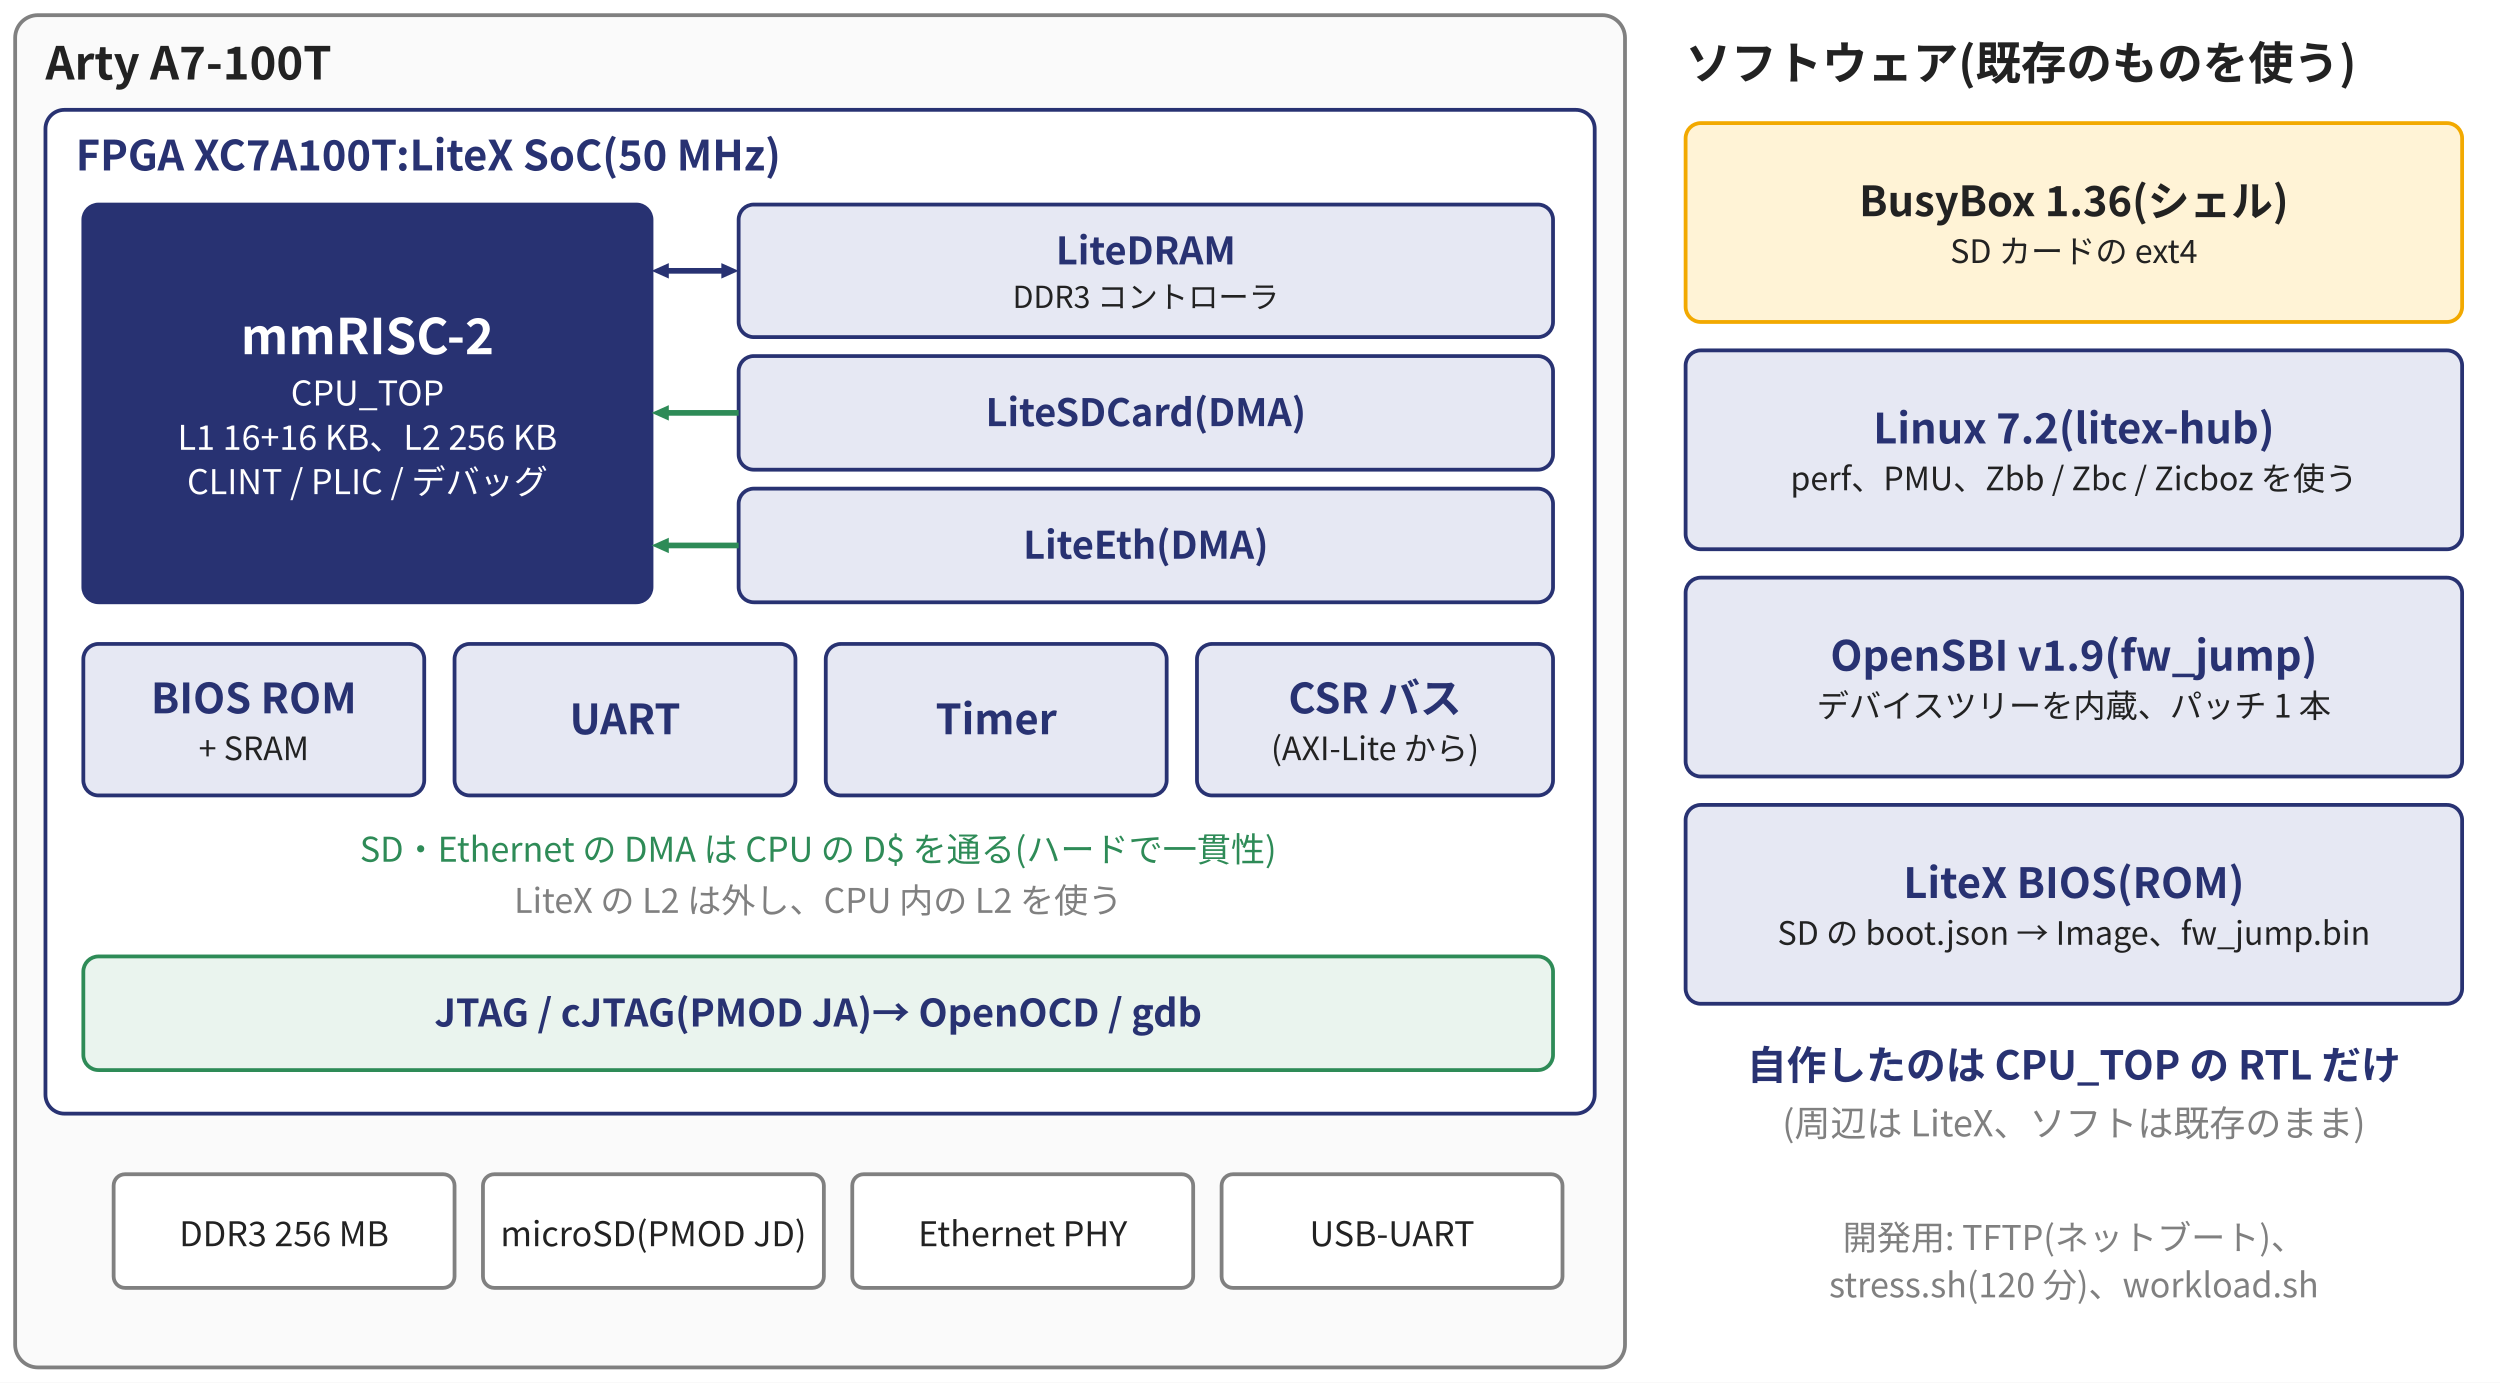
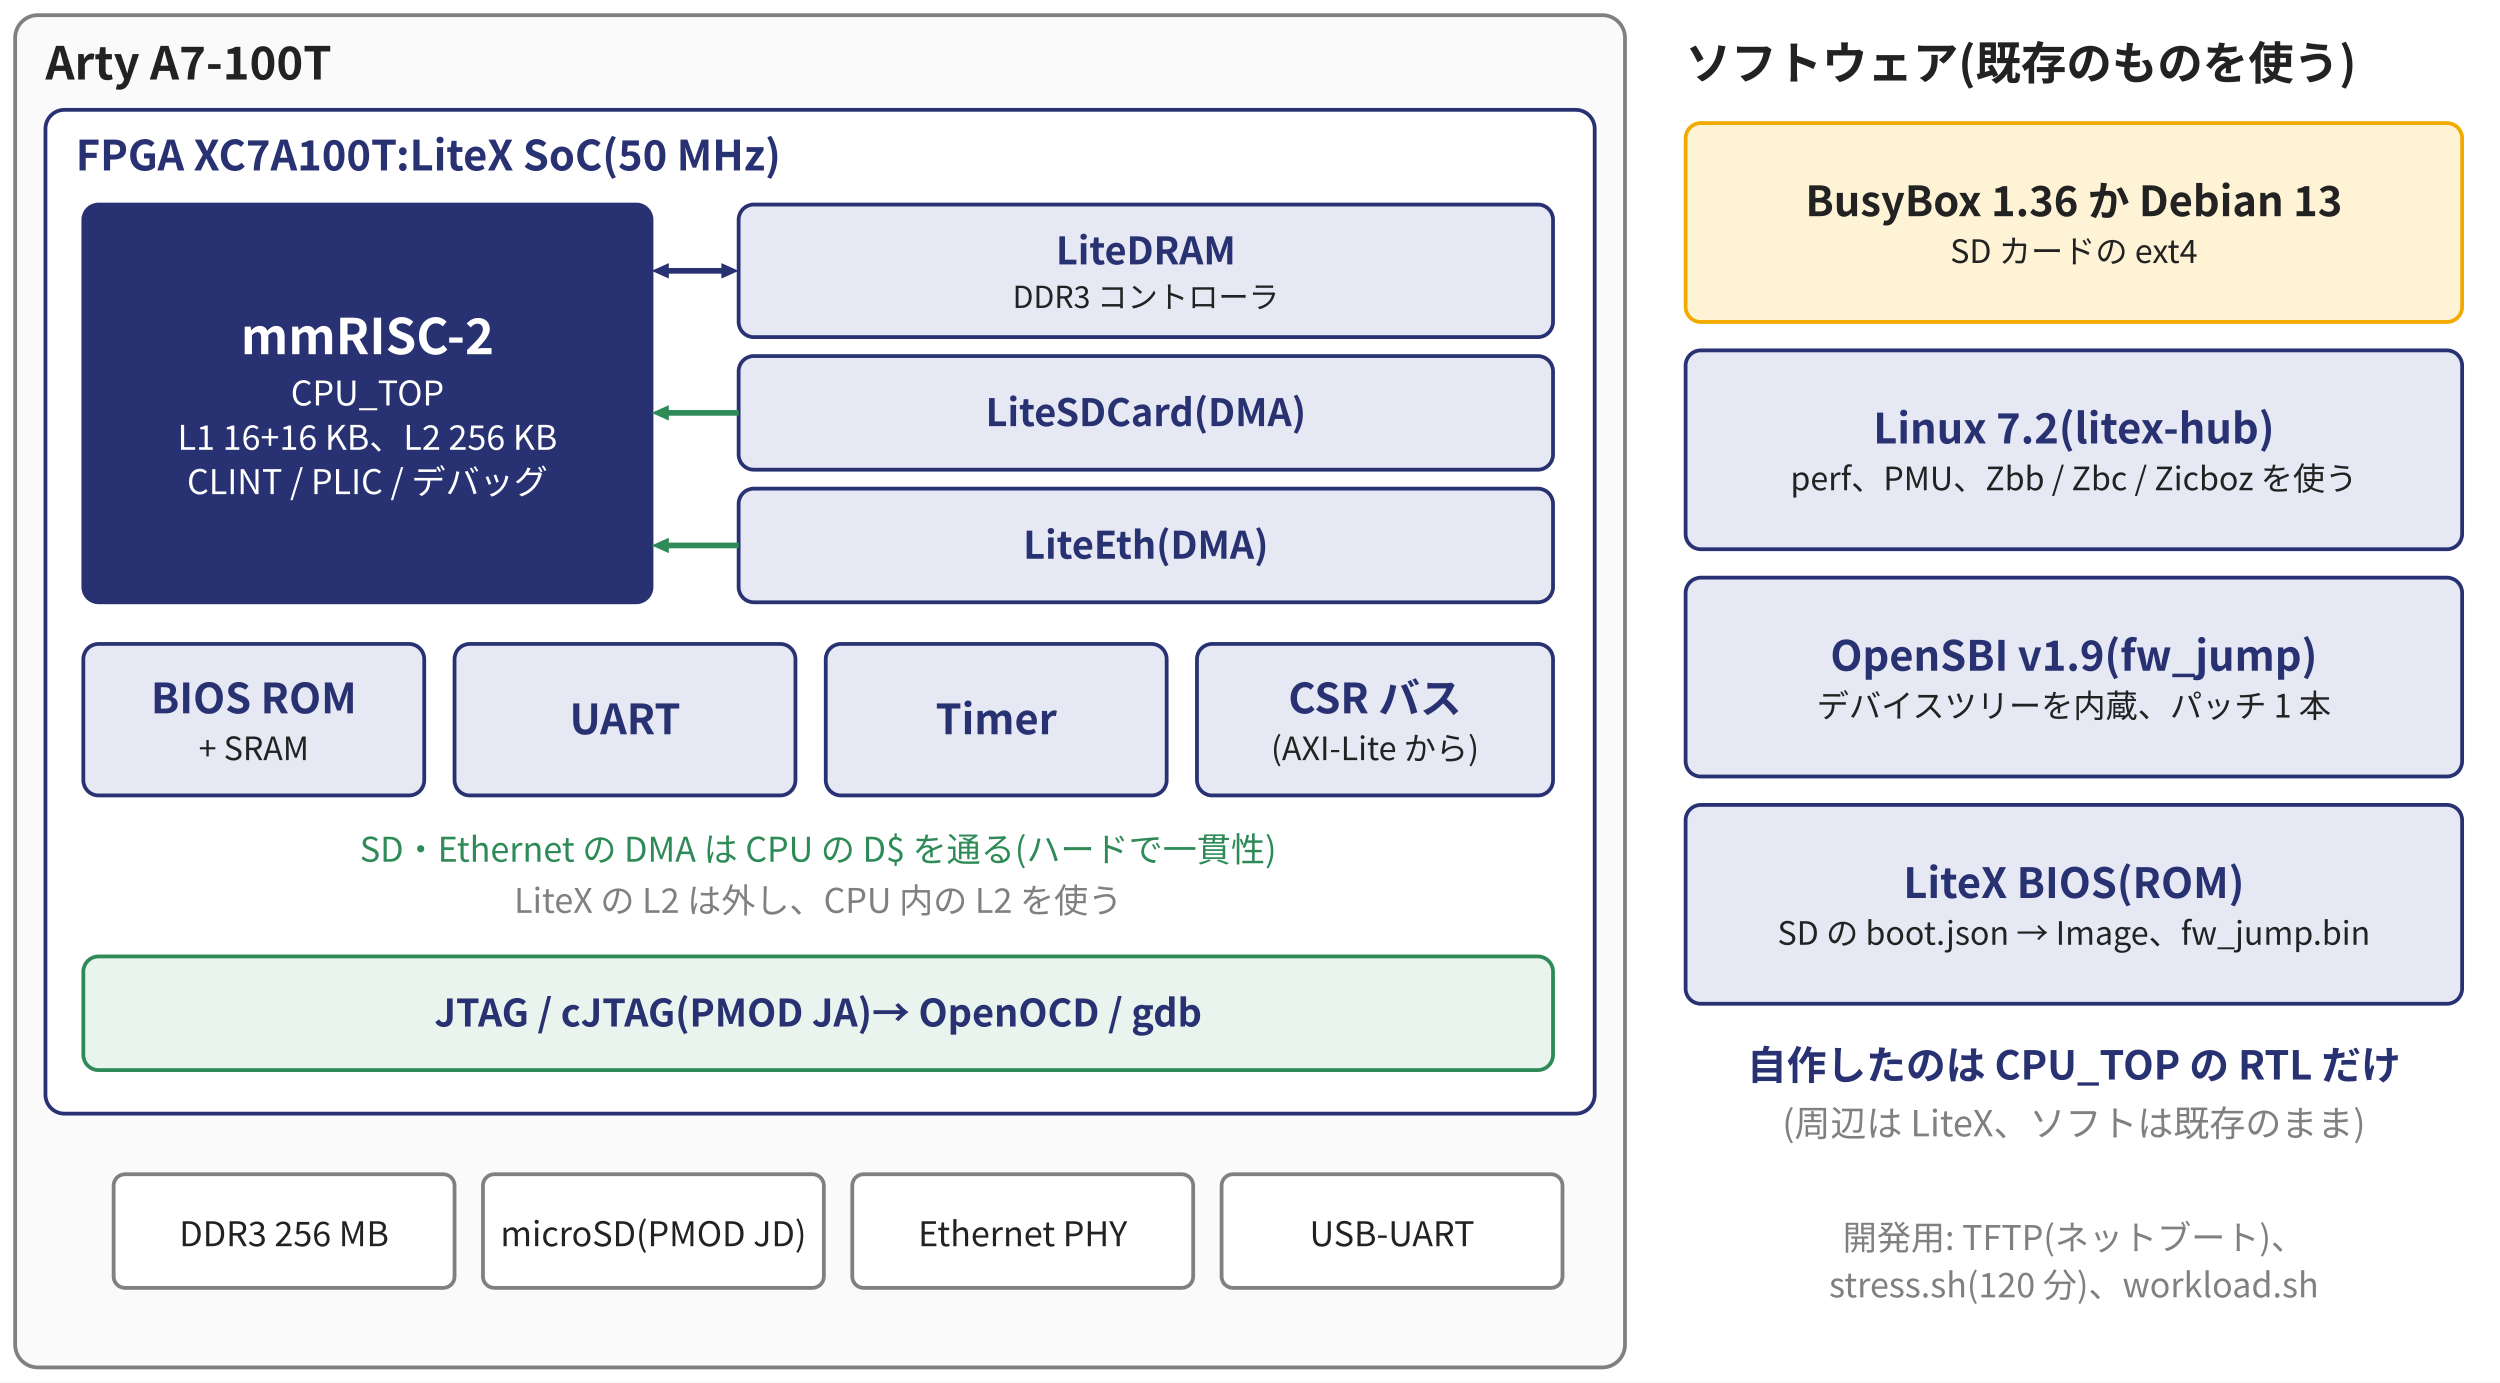
<svg xmlns="http://www.w3.org/2000/svg" width="26.4cm" height="14.6cm" viewBox="0 0 1320 730">
  <rect x="0" y="0" width="1320" height="730" fill="#FFFFFF" />
  <rect x="8" y="8" width="850" height="714" rx="12" fill="#FAFAFA" stroke="#808080" stroke-width="2" />
  <text x="24" y="42" font-family="'Noto Sans CJK JP', 'Noto Sans', 'Hiragino Sans', sans-serif" font-size="24" text-anchor="start" font-weight="bold" fill="#222222">Arty A7-100T</text>
  <rect x="24" y="58" width="818" height="530" rx="10" fill="#FFFFFF" stroke="#283272" stroke-width="2" />
  <text x="40" y="90" font-family="'Noto Sans CJK JP', 'Noto Sans', 'Hiragino Sans', sans-serif" font-size="22" text-anchor="start" font-weight="bold" fill="#283272">FPGA XC7A100T:LiteX SoC(50 MHz)</text>
  <rect x="44" y="108" width="300" height="210" rx="8" fill="#283272" stroke="#283272" stroke-width="2" />
  <text x="194.0" y="187.0" font-family="'Noto Sans CJK JP', 'Noto Sans', 'Hiragino Sans', sans-serif" font-size="26" text-anchor="middle" font-weight="bold" fill="#FFFFFF">mmRISC-2</text>
  <text x="194.0" y="214.1" font-family="'Noto Sans CJK JP', 'Noto Sans', 'Hiragino Sans', sans-serif" font-size="18" text-anchor="middle" font-weight="normal" fill="#FFFFFF">CPU_TOP</text>
  <text x="194.0" y="237.5" font-family="'Noto Sans CJK JP', 'Noto Sans', 'Hiragino Sans', sans-serif" font-size="18" text-anchor="middle" font-weight="normal" fill="#FFFFFF">L1 16+16 KB、L2 256 KB</text>
  <text x="194.0" y="260.9" font-family="'Noto Sans CJK JP', 'Noto Sans', 'Hiragino Sans', sans-serif" font-size="18" text-anchor="middle" font-weight="normal" fill="#FFFFFF">CLINT / PLIC / デバッグ</text>
  <rect x="390" y="108" width="430" height="70" rx="8" fill="#E6E8F3" stroke="#283272" stroke-width="2" />
  <text x="605.0" y="139.6" font-family="'Noto Sans CJK JP', 'Noto Sans', 'Hiragino Sans', sans-serif" font-size="20" text-anchor="middle" font-weight="bold" fill="#283272">LiteDRAM</text>
  <text x="605.0" y="162.6" font-family="'Noto Sans CJK JP', 'Noto Sans', 'Hiragino Sans', sans-serif" font-size="16" text-anchor="middle" font-weight="normal" fill="#222222">DDR3 コントローラ</text>
  <rect x="390" y="188" width="430" height="60" rx="8" fill="#E6E8F3" stroke="#283272" stroke-width="2" />
  <text x="605.0" y="225.0" font-family="'Noto Sans CJK JP', 'Noto Sans', 'Hiragino Sans', sans-serif" font-size="20" text-anchor="middle" font-weight="bold" fill="#283272">LiteSDCard(DMA)</text>
  <rect x="390" y="258" width="430" height="60" rx="8" fill="#E6E8F3" stroke="#283272" stroke-width="2" />
  <text x="605.0" y="295.0" font-family="'Noto Sans CJK JP', 'Noto Sans', 'Hiragino Sans', sans-serif" font-size="20" text-anchor="middle" font-weight="bold" fill="#283272">LiteEth(DMA)</text>
  <line x1="352.0" y1="143.0" x2="382.0" y2="143.0" stroke="#283272" stroke-width="3" />
  <polygon points="390,143 380.869,147.078 380.869,138.922" fill="#283272" stroke="none" stroke-width="0" />
  <polygon points="344,143 353.131,138.922 353.131,147.078" fill="#283272" stroke="none" stroke-width="0" />
  <line x1="390" y1="218" x2="352.0" y2="218.0" stroke="#2E8B57" stroke-width="3" />
  <polygon points="344,218 353.131,213.922 353.131,222.078" fill="#2E8B57" stroke="none" stroke-width="0" />
  <line x1="390" y1="288" x2="352.0" y2="288.0" stroke="#2E8B57" stroke-width="3" />
  <polygon points="344,288 353.131,283.922 353.131,292.078" fill="#2E8B57" stroke="none" stroke-width="0" />
  <rect x="44" y="340" width="180" height="80" rx="8" fill="#E6E8F3" stroke="#283272" stroke-width="2" />
  <text x="134.0" y="376.65" font-family="'Noto Sans CJK JP', 'Noto Sans', 'Hiragino Sans', sans-serif" font-size="22" text-anchor="middle" font-weight="bold" fill="#283272">BIOS ROM</text>
  <text x="134.0" y="401.35" font-family="'Noto Sans CJK JP', 'Noto Sans', 'Hiragino Sans', sans-serif" font-size="17" text-anchor="middle" font-weight="normal" fill="#222222">+ SRAM</text>
  <rect x="240" y="340" width="180" height="80" rx="8" fill="#E6E8F3" stroke="#283272" stroke-width="2" />
  <text x="330.0" y="387.7" font-family="'Noto Sans CJK JP', 'Noto Sans', 'Hiragino Sans', sans-serif" font-size="22" text-anchor="middle" font-weight="bold" fill="#283272">UART</text>
  <rect x="436" y="340" width="180" height="80" rx="8" fill="#E6E8F3" stroke="#283272" stroke-width="2" />
  <text x="526.0" y="387.7" font-family="'Noto Sans CJK JP', 'Noto Sans', 'Hiragino Sans', sans-serif" font-size="22" text-anchor="middle" font-weight="bold" fill="#283272">Timer</text>
  <rect x="632" y="340" width="188" height="80" rx="8" fill="#E6E8F3" stroke="#283272" stroke-width="2" />
  <text x="726.0" y="376.65" font-family="'Noto Sans CJK JP', 'Noto Sans', 'Hiragino Sans', sans-serif" font-size="22" text-anchor="middle" font-weight="bold" fill="#283272">CSR バス</text>
  <text x="726.0" y="401.35" font-family="'Noto Sans CJK JP', 'Noto Sans', 'Hiragino Sans', sans-serif" font-size="17" text-anchor="middle" font-weight="normal" fill="#222222">(AXI-Lite から)</text>
  <text x="432" y="455" font-family="'Noto Sans CJK JP', 'Noto Sans', 'Hiragino Sans', sans-serif" font-size="18" text-anchor="middle" font-weight="normal" fill="#2E8B57">SD・Ethernet の DMA は CPU の D$ を通る(ハードで一貫性)</text>
  <text x="432" y="482" font-family="'Noto Sans CJK JP', 'Noto Sans', 'Hiragino Sans', sans-serif" font-size="18" text-anchor="middle" font-weight="normal" fill="#808080">LiteX の L2 は外し、CPU 内の L2 を使う</text>
  <rect x="44" y="505" width="776" height="60" rx="8" fill="#EAF4EE" stroke="#2E8B57" stroke-width="2" />
  <text x="432.0" y="542.0" font-family="'Noto Sans CJK JP', 'Noto Sans', 'Hiragino Sans', sans-serif" font-size="20" text-anchor="middle" font-weight="bold" fill="#283272">JTAG / cJTAG(PMOD JA)→ OpenOCD / gdb</text>
  <rect x="60" y="620" width="180" height="60" rx="6" fill="#FFFFFF" stroke="#808080" stroke-width="2" />
  <text x="150" y="658" font-family="'Noto Sans CJK JP', 'Noto Sans', 'Hiragino Sans', sans-serif" font-size="18" text-anchor="middle" font-weight="normal" fill="#222222">DDR3 256 MB</text>
  <rect x="255" y="620" width="180" height="60" rx="6" fill="#FFFFFF" stroke="#808080" stroke-width="2" />
  <text x="345" y="658" font-family="'Noto Sans CJK JP', 'Noto Sans', 'Hiragino Sans', sans-serif" font-size="18" text-anchor="middle" font-weight="normal" fill="#222222">microSD(PMOD JD)</text>
  <rect x="450" y="620" width="180" height="60" rx="6" fill="#FFFFFF" stroke="#808080" stroke-width="2" />
  <text x="540" y="658" font-family="'Noto Sans CJK JP', 'Noto Sans', 'Hiragino Sans', sans-serif" font-size="18" text-anchor="middle" font-weight="normal" fill="#222222">Ethernet PHY</text>
  <rect x="645" y="620" width="180" height="60" rx="6" fill="#FFFFFF" stroke="#808080" stroke-width="2" />
  <text x="735" y="658" font-family="'Noto Sans CJK JP', 'Noto Sans', 'Hiragino Sans', sans-serif" font-size="18" text-anchor="middle" font-weight="normal" fill="#222222">USB-UART</text>
  <text x="890" y="42" font-family="'Noto Sans CJK JP', 'Noto Sans', 'Hiragino Sans', sans-serif" font-size="24" text-anchor="start" font-weight="bold" fill="#222222">ソフトウェア(既存のものを使う)</text>
  <rect x="890" y="65" width="410" height="105" rx="8" fill="#FFF3D6" stroke="#F2A900" stroke-width="2" />
-   <text x="1095.0" y="114.15" font-family="'Noto Sans CJK JP', 'Noto Sans', 'Hiragino Sans', sans-serif" font-size="22" text-anchor="middle" font-weight="bold" fill="#222222">BusyBox 1.36(シェル)</text>
+   <text x="1095.0" y="114.15" font-family="'Noto Sans CJK JP', 'Noto Sans', 'Hiragino Sans', sans-serif" font-size="22" text-anchor="middle" font-weight="bold" fill="#222222">BusyBox 1.36 か Debian 13</text>
  <text x="1095.0" y="138.85" font-family="'Noto Sans CJK JP', 'Noto Sans', 'Hiragino Sans', sans-serif" font-size="17" text-anchor="middle" font-weight="normal" fill="#222222">SD カードの ext4</text>
  <rect x="890" y="185" width="410" height="105" rx="8" fill="#E6E8F3" stroke="#283272" stroke-width="2" />
  <text x="1095.0" y="234.15" font-family="'Noto Sans CJK JP', 'Noto Sans', 'Hiragino Sans', sans-serif" font-size="22" text-anchor="middle" font-weight="bold" fill="#283272">Linux 7.2(litex-hub)</text>
  <text x="1095.0" y="258.85" font-family="'Noto Sans CJK JP', 'Noto Sans', 'Hiragino Sans', sans-serif" font-size="17" text-anchor="middle" font-weight="normal" fill="#222222">perf、PMU、Zbb / Zbc / Zicboz を使う</text>
  <rect x="890" y="305" width="410" height="105" rx="8" fill="#E6E8F3" stroke="#283272" stroke-width="2" />
  <text x="1095.0" y="354.15" font-family="'Noto Sans CJK JP', 'Noto Sans', 'Hiragino Sans', sans-serif" font-size="22" text-anchor="middle" font-weight="bold" fill="#283272">OpenSBI v1.9(fw_jump)</text>
  <text x="1095.0" y="378.85" font-family="'Noto Sans CJK JP', 'Noto Sans', 'Hiragino Sans', sans-serif" font-size="17" text-anchor="middle" font-weight="normal" fill="#222222">デバイスツリーを内蔵、パッチ 1 本</text>
  <rect x="890" y="425" width="410" height="105" rx="8" fill="#E6E8F3" stroke="#283272" stroke-width="2" />
  <text x="1095.0" y="474.15" font-family="'Noto Sans CJK JP', 'Noto Sans', 'Hiragino Sans', sans-serif" font-size="22" text-anchor="middle" font-weight="bold" fill="#283272">LiteX BIOS(ROM)</text>
  <text x="1095.0" y="498.85" font-family="'Noto Sans CJK JP', 'Noto Sans', 'Hiragino Sans', sans-serif" font-size="17" text-anchor="middle" font-weight="normal" fill="#222222">SD の boot.json → Image、fw_jump.bin</text>
  <text x="1095" y="570" font-family="'Noto Sans CJK JP', 'Noto Sans', 'Hiragino Sans', sans-serif" font-size="21" text-anchor="middle" font-weight="bold" fill="#283272">自作したのは CPU_TOP の RTL だけ</text>
  <text x="1095" y="600" font-family="'Noto Sans CJK JP', 'Noto Sans', 'Hiragino Sans', sans-serif" font-size="19" text-anchor="middle" font-weight="normal" fill="#808080">(周辺は LiteX、ソフトは既存のまま)</text>
  <text x="1095" y="660" font-family="'Noto Sans CJK JP', 'Noto Sans', 'Hiragino Sans', sans-serif" font-size="18" text-anchor="middle" font-weight="normal" fill="#808080">開発用: TFTP(ネットブート)、</text>
  <text x="1095" y="685" font-family="'Noto Sans CJK JP', 'Noto Sans', 'Hiragino Sans', sans-serif" font-size="18" text-anchor="middle" font-weight="normal" fill="#808080">stress.sh(120 分)、workload.sh</text>
</svg>
